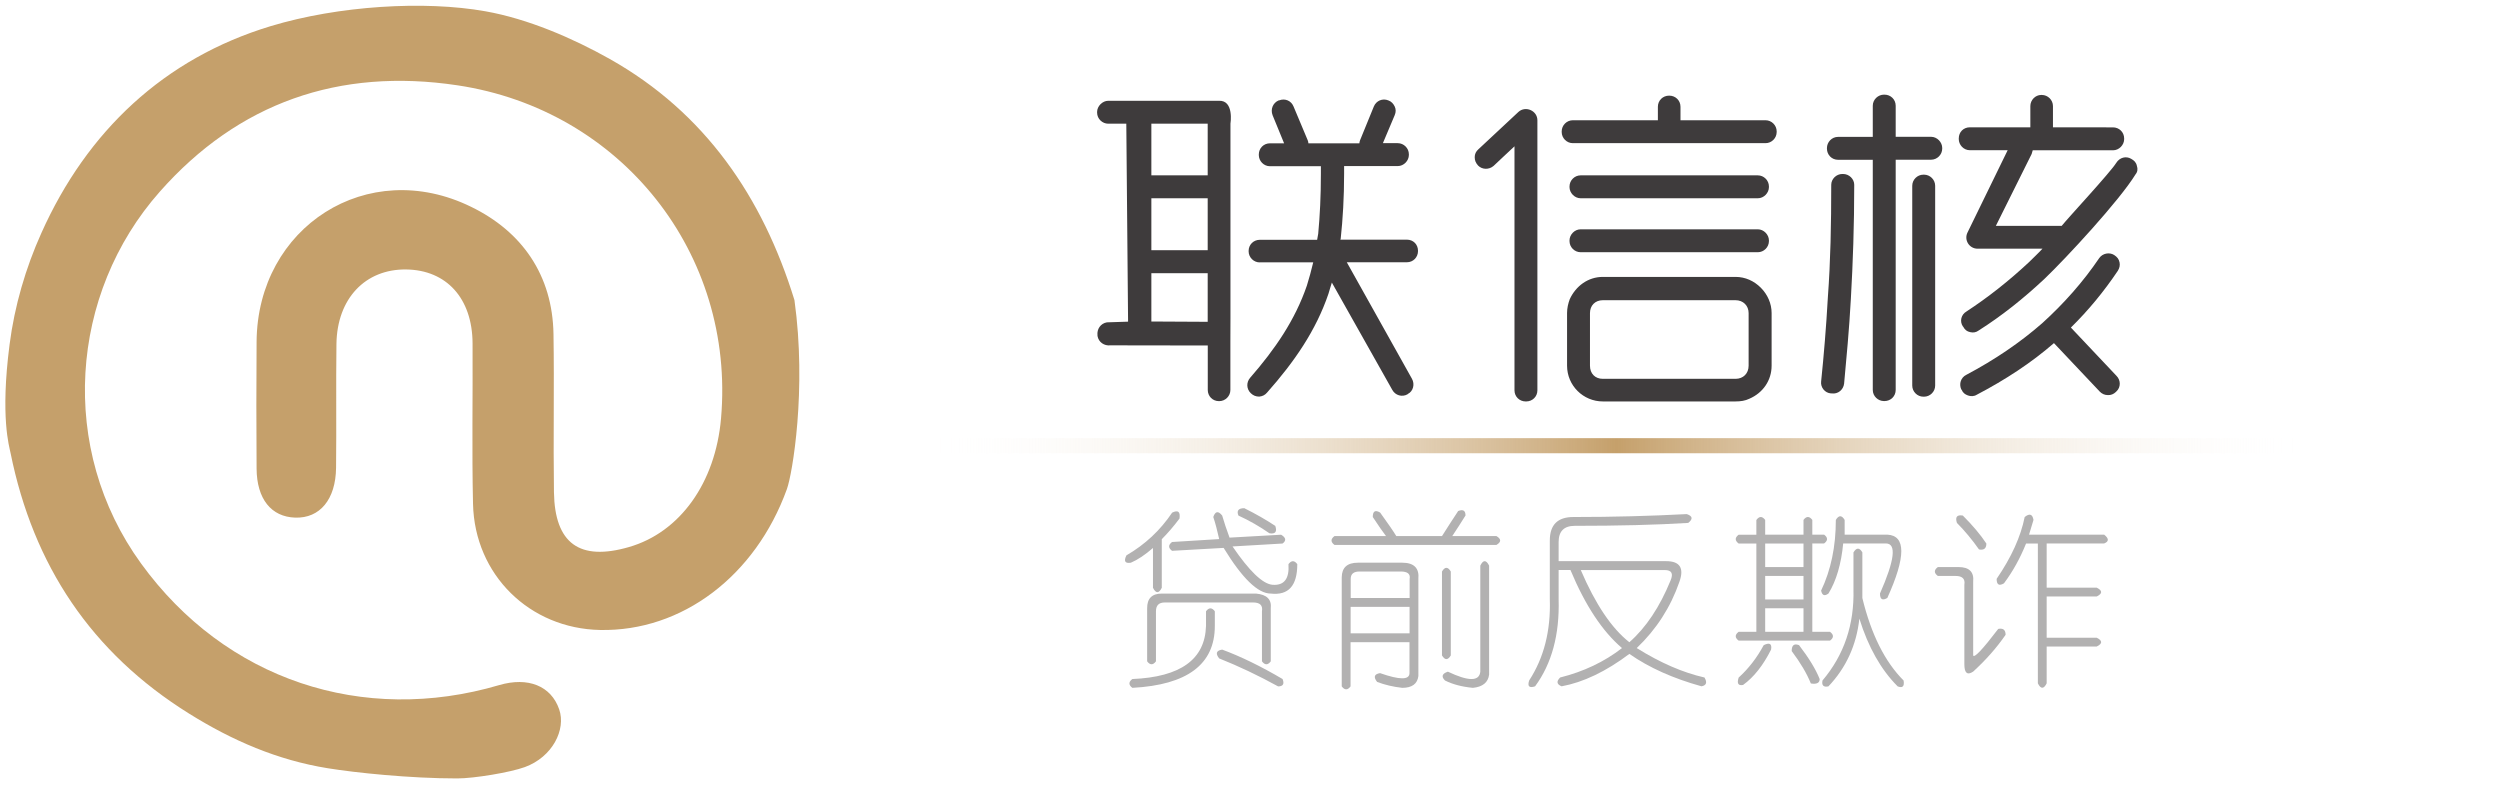
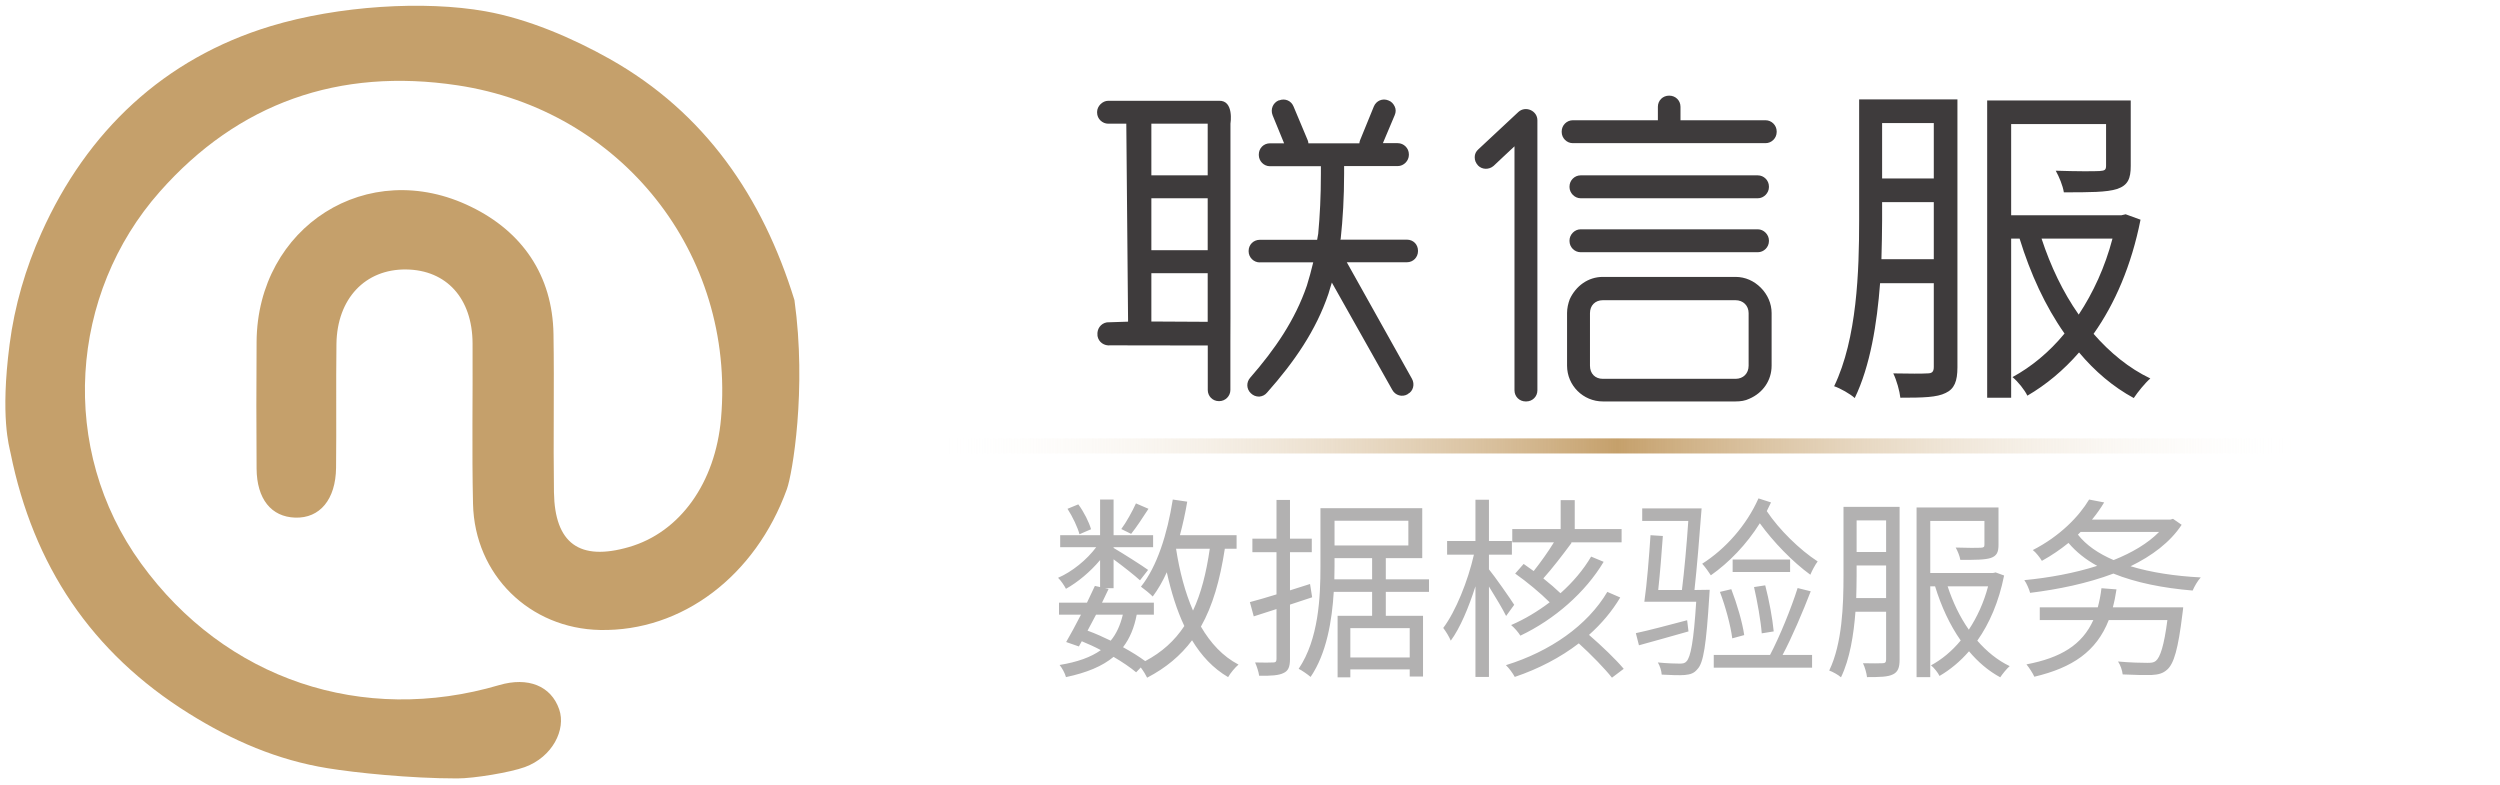
- <svg xmlns="http://www.w3.org/2000/svg" version="1.1" id="图层_1" x="0px" y="0px" viewBox="0 0 3262 1024" style="enable-background:new 0 0 3262 1024;" xml:space="preserve">
+ <svg xmlns="http://www.w3.org/2000/svg" version="1.1" x="0px" y="0px" viewBox="0 0 3262 1024" style="enable-background:new 0 0 3262 1024;" xml:space="preserve">
  <style type="text/css">
	.st0{fill:#3E3B3C;}
	.st1{fill:#C5A06B;}
- 	.st2{opacity:0.4;enable-background:new    ;}
- 	.st3{fill:url(#SVGID_1_);}
+ 	.st2{font-family:'RTWSYueRoudGoDemo-Regular-GBpc-EUC-H';}
+ 	.st3{font-size:440.759px;}
+ 	.st4{fill:url(#SVGID_1_);}
+ 	.st5{opacity:0.4;fill:#3E3B3C;}
+ 	.st6{font-family:'YouYuan';}
+ 	.st7{font-size:251.556px;}
</style>
-   <path class="st0" d="M1605.4,446.3v62.6c0,7.9-6.6,14.5-14.5,14.5h-0.5c-8.3,0-14.5-6.6-14.5-14.5v-58.1l-127.1-0.2  c-7.9,0.9-15.4-4-16.8-12.3v-0.9c-0.9-7.9,4-15.4,12.3-16.8l27.6-0.9V418l-2.3-256.6H1446c-7.5,0-14.5-6.2-14.5-14.5V146  c0-7.5,7.1-14.5,14.5-14.5h144.4c20.1-0.9,15.1,29.9,15.1,29.9v254.1 M1502.3,228.8h73.5v-67.4h-73.5V228.8z M1502.3,326.5h73.5  v-67.8h-73.5V326.5z M1502.3,419.5l73.5,0.4v-63.4h-73.5V419.5z M1643.7,342.4c-7.9,0-14.5-6.6-14.5-14.5v-0.5  c0-8.3,6.6-14.5,14.5-14.5h74.9l1.4-7.9c2.2-23.3,3.5-49.3,3.5-78.4v-9.7h-66.5c-8.3,0-14.5-7.1-14.5-14.5v-0.9  c0-7.9,6.2-14.5,14.5-14.5h18.5l-15-36.6c-3.1-7.9,0.5-16.3,7.9-19.4h0.5c7.9-3.1,15.9,0.5,18.9,7.9l18.5,44.1  c0.5,1.4,0.9,2.6,0.9,4h66.5c0-1.4,0.5-2.6,0.9-4l18-44.1c3.1-7.5,11.4-11,18.9-7.9c4,1.4,6.6,4.4,8.3,7.9c1.7,3.5,1.7,7.5,0,11.4  l-15.4,36.5h19.4c7.9,0,14.5,6.6,14.5,14.5v0.9c0,7.5-6.6,14.5-14.5,14.5h-70v9.7c0,31.3-1.7,59.5-4.4,84.6c0,0.9-0.5,1.4-0.5,1.7  h86.8c8.3,0,14.5,6.2,14.5,14.5v0.5c0,7.9-6.2,14.5-14.5,14.5h-78.4l85,152c4,7.1,1.7,16.3-5.3,19.8l-0.5,0.5  c-7.1,4-15.9,1.4-19.8-5.7l-78.9-140.1c-1.4,4.8-3.1,9.7-4.4,14.5c-16.3,48-44.5,88.9-80.1,129c-2.6,3.1-5.7,4.8-10.2,5.3  c-4.4,0-7.9-1.4-11-4.4c-5.7-5.3-6.2-14.1-0.9-20.2c32.6-37.4,58.6-75.3,74-120.2c3.1-9.7,5.7-19.8,8.3-30.4h-69.9V342.4z" />
-   <path class="st0" d="M1981.3,146c9.2-8.3,24.7-1.7,24.7,11v352.3c0,8.3-6.6,14.5-14.5,14.5h-0.9c-7.9,0-14.5-6.2-14.5-14.5V190.9  c-9.2,8.3-18,17.1-27.3,25.6c-6.2,5.3-15,4.8-20.2-0.5c-3.1-3.5-4.4-6.6-4.4-11c0-4,1.7-7.5,4.8-10.2L1981.3,146z M2303.7,156.9  c7.9,0,14.5,6.6,14.5,14.5v0.9c0,7.9-6.6,14.5-14.5,14.5h-251.5c-7.9,0-14.5-6.6-14.5-14.5v-0.9c0-7.9,6.6-14.5,14.5-14.5h111v-17.6  c0-8.3,6.6-14.5,14.5-14.5h0.5c7.9,0,14.5,6.2,14.5,14.5v17.6H2303.7z M2044.7,408.4c0-6.2,1.4-12.3,3.5-18  c7.9-17.1,23.8-29.1,43.2-29.1h173.1c12.8,0,24.2,5.3,33,14.1c8.8,8.8,14.1,20.7,14.1,33v68.7c0,19.4-11.4,35.6-29.1,43.2  c-5.3,2.6-11.4,3.5-18,3.5h-173.1c-25.6,0-46.7-20.7-46.7-46.7L2044.7,408.4L2044.7,408.4z M2293.6,228.8c7.9,0,14.5,6.6,14.5,14.5  v0.9c0,7.5-6.6,14.5-14.5,14.5h-231.2c-7.9,0-14.5-7.1-14.5-14.5v-0.9c0-7.9,6.6-14.5,14.5-14.5H2293.6z M2293.6,299.2  c7.9,0,14.5,7.1,14.5,14.5v0.9c0,7.9-6.6,14.5-14.5,14.5h-231.2c-7.9,0-14.5-6.6-14.5-14.5v-0.9c0-7.5,6.6-14.5,14.5-14.5H2293.6z   M2074.6,477.2c0,10.2,6.6,17.1,16.8,17.1h173.1c10.2,0,17.1-7.1,17.1-17.1v-68.7c0-9.7-7.1-16.8-17.1-16.8h-173.1  c-10.2,0-16.8,7.1-16.8,16.8V477.2z" />
-   <path class="st0" d="M2419.4,241.1c0,52.9-1.7,101.7-4.4,148.9c-2.2,40.1-5.7,77.1-8.8,110.5c-0.9,7.9-7.9,14.1-16.3,12.8h-0.9  c-7.9-0.5-13.7-7.9-12.8-15.4c3.5-33.9,6.6-70.9,8.8-110.1c3.5-47.1,4.4-95.1,4.4-146.7c0-7.5,6.6-14.1,14.5-14.1h0.9  C2412.8,227,2419.4,233.6,2419.4,241.1z M2519.7,178.5c7.9,0,14.5,7.1,14.5,14.5v0.9c0,7.9-6.6,14.5-14.5,14.5h-46.2v300.4  c0,8.3-6.6,14.5-14.5,14.5h-0.9c-7.5,0-14.5-6.2-14.5-14.5V208.5h-45.3c-8.3,0-14.5-6.6-14.5-14.5v-0.9c0-7.5,6.2-14.5,14.5-14.5  h45.3V138c0-8.3,7.1-14.5,14.5-14.5h0.9c7.9,0,14.5,6.2,14.5,14.5v40.5H2519.7z M2525,503.1c0,7.9-6.6,14.5-14.5,14.5h-0.9  c-7.9,0-14.5-6.6-14.5-14.5V242.4c0-7.9,6.6-14.5,14.5-14.5h0.9c7.9,0,14.5,6.6,14.5,14.5V503.1z M2757.1,166.2  c7.9,0,14.5,6.2,14.5,14.5v0.9c0,7.5-6.6,14.5-14.5,14.5h-104.8c-0.5,1.7-0.9,3.5-1.4,4.8l-46.7,93.8h85.9  c9.2-11.4,63.3-69.5,71.2-82.2c4.4-7.1,12.8-9.2,19.4-5.3c4,2.2,6.6,4.8,7.5,9.2c1.4,4,0.9,7.9-1.7,11  c-20.7,33.9-90.6,109.5-118.8,136.4c-27.3,25.6-55.9,48.4-85.9,67.4c-3.5,2.6-7.1,3.1-11,2.2c-4.4-0.9-7.1-3.1-9.2-7.1l-0.5-0.5  c-4.4-6.6-2.2-15.4,4.8-19.4c28.2-18.5,55-39.6,81.5-64.3c5.7-5.7,11.9-11.4,17.6-17.6h-84.6c-11,0-18-11.4-13.2-21.1l52.4-107.4  h-49.3c-8.3,0-14.5-7.1-14.5-14.5v-0.9c0-8.3,6.2-14.5,14.5-14.5h78.9v-27.7c0-7.9,6.6-14.5,14.1-14.5h0.9c7.9,0,14.5,6.6,14.5,14.5  v27.7C2678.7,166.2,2757.1,166.2,2757.1,166.2z M2763.3,353.4c-18,26.8-38.3,51.5-61.2,74l59.5,63c5.7,5.7,5.7,15,0,20.2l-0.9,0.9  c-2.6,2.6-6.6,4.4-10.6,4c-4,0-7.5-1.7-10.2-4.4l-59.9-63.4c-29.5,25.6-63,47.6-100.8,67.4c-3.5,2.2-7.9,2.2-11.4,0.9  c-4-1.4-6.6-3.5-8.3-7.5l-0.5-0.5c-3.1-7.1-0.5-15.4,6.6-18.9c37.4-19.8,70.4-42.3,99.1-67.4c28.2-25.6,53.3-53.8,74.4-85  c4.4-6.2,13.2-7.9,19.4-4c4,2.6,6.2,5.3,7.1,9.7C2766.4,346.3,2765.5,349.9,2763.3,353.4z" />
-   <g>
-     <path class="st1" d="M1026.7,638.3C985.7,751.6,889.9,824.1,783,822c-91.9-1.8-163.7-71.9-165.8-164.5   c-1.6-69.8-0.2-139.7-0.6-209.6c-0.3-58.6-34-95.7-86.8-96.3c-53.2-0.6-89.9,38-90.8,96.9c-0.7,53.9,0.1,107.8-0.5,161.9   c-0.5,41.4-21.2,66-53.3,65c-31.3-1-50.1-24.3-50.4-63.9c-0.4-55.1-0.4-110.4,0-165.5c1-150.1,145-242.4,280-176.1   c66.2,32.2,106.2,89,107.4,166.2c1.1,68.6-0.4,137.3,0.6,206c1,67.2,33.5,90.3,97.8,71.7c66.7-19.2,112.9-83.9,120.2-167.8   c18.8-215.2-130.2-402.7-344-434.7c-154.6-23.2-285.9,23-388.2,138.7c-117.9,133.1-133,335.8-24.5,485.3   c110.1,151.8,289.4,211,467.3,158.6c37.6-11,67.6,1,78.2,31.6c9.2,26.4-8.7,62.2-44.8,75.4c-19.2,7-66.3,14.8-88.3,14.8   c-61.3,0-132.5-7.4-168.8-13.3c-65.7-10.6-124.6-36.1-181-71.3C119,851.5,43.4,737.5,13.8,591.2c-1.7-8.7-13.6-46.5-1.3-141.7   c6.4-50.1,21-100,41.5-145.5C113.5,171.1,214.2,76.2,353.2,34.1c88.7-26.8,200.7-33.5,280-19.4C688.6,24.5,747,49.6,795.7,77   c124.1,69.9,199.4,180,240.9,314.6C1052.8,507.8,1033.9,618.8,1026.7,638.3z" />
+   <g id="图层_1">
+     <path class="st0" d="M1605.4,446.3v62.6c0,7.9-6.6,14.5-14.5,14.5h-0.5c-8.3,0-14.5-6.6-14.5-14.5v-58.1l-127.1-0.2   c-7.9,0.9-15.4-4-16.8-12.3v-0.9c-0.9-7.9,4-15.4,12.3-16.8l27.6-0.9V418l-2.3-256.6H1446c-7.5,0-14.5-6.2-14.5-14.5V146   c0-7.5,7.1-14.5,14.5-14.5h144.4c20.1-0.9,15.1,29.9,15.1,29.9v254.1 M1502.3,228.8h73.5v-67.4h-73.5V228.8z M1502.3,326.5h73.5   v-67.8h-73.5V326.5z M1502.3,419.5l73.5,0.4v-63.4h-73.5V419.5z M1643.7,342.4c-7.9,0-14.5-6.6-14.5-14.5v-0.5   c0-8.3,6.6-14.5,14.5-14.5h74.9l1.4-7.9c2.2-23.3,3.5-49.3,3.5-78.4v-9.7H1657c-8.3,0-14.5-7.1-14.5-14.5v-0.9   c0-7.9,6.2-14.5,14.5-14.5h18.5l-15-36.6c-3.1-7.9,0.5-16.3,7.9-19.4h0.5c7.9-3.1,15.9,0.5,18.9,7.9l18.5,44.1   c0.5,1.4,0.9,2.6,0.9,4h66.5c0-1.4,0.5-2.6,0.9-4l18-44.1c3.1-7.5,11.4-11,18.9-7.9c4,1.4,6.6,4.4,8.3,7.9c1.7,3.5,1.7,7.5,0,11.4   l-15.4,36.5h19.4c7.9,0,14.5,6.6,14.5,14.5v0.9c0,7.5-6.6,14.5-14.5,14.5h-70v9.7c0,31.3-1.7,59.5-4.4,84.6c0,0.9-0.5,1.4-0.5,1.7   h86.8c8.3,0,14.5,6.2,14.5,14.5v0.5c0,7.9-6.2,14.5-14.5,14.5h-78.4l85,152c4,7.1,1.7,16.3-5.3,19.8l-0.5,0.5   c-7.1,4-15.9,1.4-19.8-5.7l-78.9-140.1c-1.4,4.8-3.1,9.7-4.4,14.5c-16.3,48-44.5,88.9-80.1,129c-2.6,3.1-5.7,4.8-10.2,5.3   c-4.4,0-7.9-1.4-11-4.4c-5.7-5.3-6.2-14.1-0.9-20.2c32.6-37.4,58.6-75.3,74-120.2c3.1-9.7,5.7-19.8,8.3-30.4h-69.9L1643.7,342.4   L1643.7,342.4z" />
+     <path class="st0" d="M1981.3,146c9.2-8.3,24.7-1.7,24.7,11v352.3c0,8.3-6.6,14.5-14.5,14.5h-0.9c-7.9,0-14.5-6.2-14.5-14.5V190.9   c-9.2,8.3-18,17.1-27.3,25.6c-6.2,5.3-15,4.8-20.2-0.5c-3.1-3.5-4.4-6.6-4.4-11c0-4,1.7-7.5,4.8-10.2L1981.3,146z M2303.7,156.9   c7.9,0,14.5,6.6,14.5,14.5v0.9c0,7.9-6.6,14.5-14.5,14.5h-251.5c-7.9,0-14.5-6.6-14.5-14.5v-0.9c0-7.9,6.6-14.5,14.5-14.5h111   v-17.6c0-8.3,6.6-14.5,14.5-14.5h0.5c7.9,0,14.5,6.2,14.5,14.5v17.6H2303.7z M2044.7,408.4c0-6.2,1.4-12.3,3.5-18   c7.9-17.1,23.8-29.1,43.2-29.1h173.1c12.8,0,24.2,5.3,33,14.1c8.8,8.8,14.1,20.7,14.1,33v68.7c0,19.4-11.4,35.6-29.1,43.2   c-5.3,2.6-11.4,3.5-18,3.5h-173.1c-25.6,0-46.7-20.7-46.7-46.7V408.4L2044.7,408.4z M2293.6,228.8c7.9,0,14.5,6.6,14.5,14.5v0.9   c0,7.5-6.6,14.5-14.5,14.5h-231.2c-7.9,0-14.5-7.1-14.5-14.5v-0.9c0-7.9,6.6-14.5,14.5-14.5L2293.6,228.8L2293.6,228.8z    M2293.6,299.2c7.9,0,14.5,7.1,14.5,14.5v0.9c0,7.9-6.6,14.5-14.5,14.5h-231.2c-7.9,0-14.5-6.6-14.5-14.5v-0.9   c0-7.5,6.6-14.5,14.5-14.5H2293.6z M2074.6,477.2c0,10.2,6.6,17.1,16.8,17.1h173.1c10.2,0,17.1-7.1,17.1-17.1v-68.7   c0-9.7-7.1-16.8-17.1-16.8h-173.1c-10.2,0-16.8,7.1-16.8,16.8V477.2z" />
+     <g>
+       <path class="st1" d="M1026.7,638.3C985.7,751.6,889.9,824.1,783,822c-91.9-1.8-163.7-71.9-165.8-164.5    c-1.6-69.8-0.2-139.7-0.6-209.6c-0.3-58.6-34-95.7-86.8-96.3c-53.2-0.6-89.9,38-90.8,96.9c-0.7,53.9,0.1,107.8-0.5,161.9    c-0.5,41.4-21.2,66-53.3,65c-31.3-1-50.1-24.3-50.4-63.9c-0.4-55.1-0.4-110.4,0-165.5c1-150.1,145-242.4,280-176.1    c66.2,32.2,106.2,89,107.4,166.2c1.1,68.6-0.4,137.3,0.6,206c1,67.2,33.5,90.3,97.8,71.7c66.7-19.2,112.9-83.9,120.2-167.8    c18.8-215.2-130.2-402.7-344-434.7c-154.6-23.2-285.9,23-388.2,138.7c-117.9,133.1-133,335.8-24.5,485.3    c110.1,151.8,289.4,211,467.3,158.6c37.6-11,67.6,1,78.2,31.6c9.2,26.4-8.7,62.2-44.8,75.4c-19.2,7-66.3,14.8-88.3,14.8    c-61.3,0-132.5-7.4-168.8-13.3c-65.7-10.6-124.6-36.1-181-71.3C119,851.5,43.4,737.5,13.8,591.2c-1.7-8.7-13.6-46.5-1.3-141.7    c6.4-50.1,21-100,41.5-145.5C113.5,171.1,214.2,76.2,353.2,34.1c88.7-26.8,200.7-33.5,280-19.4C688.6,24.5,747,49.6,795.7,77    c124.1,69.9,199.4,180,240.9,314.6C1052.8,507.8,1033.9,618.8,1026.7,638.3z" />
+     </g>
+     <text transform="matrix(1 0 0 1 2378.198 483.6665)" class="st0 st2 st3">服</text>
+     <linearGradient id="SVGID_1_" gradientUnits="userSpaceOnUse" x1="1212.3" y1="442.15" x2="3008.2" y2="442.15" gradientTransform="matrix(1 0 0 -1 0 1024)">
+       <stop offset="0" style="stop-color:#FFFFFF;stop-opacity:0" />
+       <stop offset="0.5" style="stop-color:#C5A06B" />
+       <stop offset="1" style="stop-color:#FFFFFF;stop-opacity:0" />
+     </linearGradient>
+     <rect x="1212.3" y="572" class="st4" width="1795.9" height="19.7" />
  </g>
-   <g class="st2">
-     <path class="st0" d="M1469.8,724.6c24.3-14.1,44.2-32.7,59.6-55.7c7.7-3.8,10.9-1.3,9.6,7.7c-7.7,10.3-15.4,19.2-23.1,26.9v63.4   c-3.8,7.7-7.7,7.7-11.5,0v-51.9c-10.3,9-19.9,15.4-28.8,19.2C1467.9,735.5,1466,732.2,1469.8,724.6z M1585.1,797.6v19.2   c0,50-35.9,76.9-107.6,80.7c-5.1-3.8-5.1-7.7,0-11.5c62.8-2.6,94.8-25.6,96.1-69.2v-19.2C1577.4,792.5,1581.3,792.5,1585.1,797.6z    M1515.9,774.5h123c14.1,1.3,20.5,7.7,19.2,19.2v69.2c-3.8,5.1-7.7,5.1-11.5,0v-65.3c1.3-7.7-2.6-11.5-11.5-11.5h-115.3   c-7.7,0-11.5,3.8-11.5,11.5v65.3c-3.8,5.1-7.7,5.1-11.5,0v-69.2C1496.7,780.9,1503.1,774.5,1515.9,774.5z M1594.7,672.7   c2.6,9,5.8,18.6,9.6,28.8l67.3-3.8c6.4,3.8,7,7.7,1.9,11.5l-65.3,3.8c21.8,32,39.1,48.7,51.9,50c15.4,1.3,22.4-7.7,21.1-26.9   c3.8-5.1,7.7-5.1,11.5,0c0,28.2-11.5,41-34.6,38.4c-16.7,0-37.2-19.8-61.5-59.6l-67.3,3.8c-5.1-3.8-5.1-7.7,0-11.5l61.5-3.8   c-2.6-11.5-5.1-21.1-7.7-28.8C1585.7,666.9,1589.6,666.3,1594.7,672.7z M1594.7,847.6c24.3,9,50.6,21.8,78.8,38.4   c2.6,6.4,0.6,9.6-5.8,9.6c-25.6-14.1-51.3-26.3-76.9-36.5C1585.7,852.7,1587,848.8,1594.7,847.6z M1615.9,672.7   c-2.6-6.4,0-9.6,7.7-9.6c15.4,7.7,28.8,15.4,40.4,23.1c2.6,7.7,0,10.9-7.7,9.6C1643.4,686.8,1629.9,679.1,1615.9,672.7z" />
-     <path class="st0" d="M1791.2,674.6c0-7.7,3.2-9.6,9.6-5.8c10.2,14.1,17.3,24.4,21.1,30.7h59.6c6.4-10.2,13.5-21.1,21.1-32.7   c6.4-2.6,9.6-0.6,9.6,5.8c-6.4,10.3-12.2,19.2-17.3,26.9h57.7c6.4,3.8,6.4,7.7,0,11.5h-211.4c-5.1-3.8-5.1-7.7,0-11.5h67.3   C1804.6,694.5,1798.8,686.1,1791.2,674.6z M1771.9,734.2h57.7c15.4,0,22.4,7.1,21.1,21.1v126.8c-1.3,10.2-8.3,15.4-21.1,15.4   c-11.5-1.3-22.4-3.8-32.7-7.7c-5.1-6.4-3.8-10.3,3.8-11.5c25.6,9,38.4,9,38.4,0v-40.4h-76.9v57.7c-3.8,5.1-7.7,5.1-11.5,0V753.4   C1750.8,740.6,1757.8,734.2,1771.9,734.2z M1827.7,745.7h-53.8c-7.7,0-11.5,3.2-11.5,9.6v25h76.9v-25   C1840.5,748.9,1836.6,745.7,1827.7,745.7z M1839.2,791.8h-76.9v34.6h76.9V791.8z M1893,745.7v109.5c-3.8,6.4-7.7,6.4-11.5,0V745.7   C1885.3,739.3,1889.2,739.3,1893,745.7z M1943,738v142.2c-1.3,10.2-8.3,16-21.1,17.3c-14.1-1.3-26.3-4.5-36.5-9.6   c-5.1-5.1-3.8-9,3.8-11.5c26.9,12.8,41,12.8,42.3,0V738C1935.3,730.3,1939.1,730.3,1943,738z" />
-     <path class="st0" d="M2052.9,674.6c51.2,0,100.6-1.3,148-3.8c7.7,2.6,8.3,6.4,1.9,11.5c-42.3,2.6-91.6,3.8-148,3.8   c-14.1,0-21.1,7.1-21.1,21.1v25H2174c17.9,0,23.7,9,17.3,26.9c-11.5,33.3-30.1,62.1-55.7,86.5c30.7,19.2,60.2,32,88.4,38.4   c3.8,6.4,2.6,10.2-3.8,11.5c-37.2-10.3-68.6-24.4-94.2-42.3c-30.7,23.1-60.2,37.1-88.4,42.3c-6.4-2.6-7.1-6.4-1.9-11.5   c30.7-7.7,57.7-20.5,80.7-38.4c-25.6-21.8-48-55.7-67.3-101.9h-15.4v38.4c1.3,46.1-9,83.9-30.7,113.4c-7.7,2.6-10.3,0-7.7-7.7   c19.2-29.5,28.2-64.7,26.9-105.7v-76.9C2022.2,684.8,2032.4,674.6,2052.9,674.6z M2172.1,743.8h-109.5   c19.2,44.8,40.4,76.2,63.4,94.2c21.8-19.2,39.7-46.1,53.8-80.7C2183.6,748.3,2181.1,743.8,2172.1,743.8z" />
-     <path class="st0" d="M2303.2,678.4v19.2h50v-19.2c3.8-5.1,7.7-5.1,11.5,0v19.2h15.4c5.1,3.8,5.1,7.7,0,11.5h-15.4v115.3h23.1   c5.1,3.8,5.1,7.7,0,11.5h-119.2c-5.1-3.8-5.1-7.7,0-11.5h23.1V709.2h-23.1c-5.1-3.8-5.1-7.7,0-11.5h23.1v-19.2   C2295.5,673.3,2299.3,673.3,2303.2,678.4z M2301.3,841.8c7.7-3.8,10.9-1.9,9.6,5.8c-10.3,20.5-22.4,35.9-36.5,46.1   c-6.4,1.3-8.3-1.9-5.8-9.6C2281.4,872.5,2292.3,858.5,2301.3,841.8z M2353.2,709.2h-50v30.7h50V709.2z M2353.2,751.5h-50v30.7h50   V751.5z M2353.2,793.7h-50v30.7h50V793.7z M2337.8,849.5c0-7.7,3.2-10.2,9.6-7.7c12.8,16.7,21.8,31.4,26.9,44.2   c0,5.1-3.8,7-11.5,5.8C2357.6,878.9,2349.3,864.8,2337.8,849.5z M2395.4,678.4c3.8-6.4,7.7-6.4,11.5,0v19.2h55.7   c24.3,1.3,24.3,28.8,0,82.6c-6.4,3.8-9.6,1.9-9.6-5.8c19.2-43.6,21.8-65.3,7.7-65.3H2405c-2.6,26.9-9,48.7-19.2,65.3   c-5.1,3.8-8.3,2.6-9.6-3.8C2389,743.8,2395.4,713,2395.4,678.4z M2418.5,720.7c3.8-6.4,7.7-6.4,11.5,0v59.6   c11.5,47.4,29.5,83.3,53.8,107.6c1.3,7.7-1.3,10.2-7.7,7.7c-21.8-21.8-38.4-51.2-50-88.4c-3.8,34.6-17.3,64.1-40.4,88.4   c-6.4,1.3-9-1.3-7.7-7.7c28.2-33.3,41.6-73,40.4-119.2V720.7z" />
-     <path class="st0" d="M2528.5,739.9h26.9c14.1,0,20.5,6.4,19.2,19.2v96.1c1.3,3.8,12.2-7.7,32.7-34.6c6.4-1.3,9.6,1.3,9.6,7.7   c-11.5,16.7-25.6,32.7-42.3,48c-7.7,5.1-11.5,1.9-11.5-9.6V763c1.3-7.7-2.6-11.5-11.5-11.5h-23.1   C2523.3,747.6,2523.3,743.8,2528.5,739.9z M2561.1,672.7c12.8,12.8,23.1,25,30.7,36.5c0,6.4-3.2,9-9.6,7.7   c-9-12.8-18.6-24.3-28.8-34.6C2550.9,674.6,2553.4,671.4,2561.1,672.7z M2641.8,674.6c6.4-5.1,10.2-3.8,11.5,3.8l-5.8,19.2h98   c6.4,5.1,6.4,9,0,11.5h-75v57.7h65.3c7.7,3.8,7.7,7.7,0,11.5h-65.3v53.8h65.3c7.7,3.8,7.7,7.7,0,11.5h-65.3v48   c-3.8,7.7-7.7,7.7-11.5,0V709.2h-15.4c-7.7,19.2-17.3,36.5-28.8,51.9c-6.4,3.8-9.6,1.9-9.6-5.8   C2624.5,727.1,2636.7,700.2,2641.8,674.6z" />
+   <g id="图层_2">
+     <text transform="matrix(1 0 0 1 1372 863.3682)" class="st5 st6 st7">数据核验服务</text>
  </g>
-   <linearGradient id="SVGID_1_" gradientUnits="userSpaceOnUse" x1="1211.2" y1="442.45" x2="3007.1" y2="442.45" gradientTransform="matrix(1 0 0 -1 0 1024)">
-     <stop offset="0" style="stop-color:#FFFFFF;stop-opacity:0" />
-     <stop offset="0.5" style="stop-color:#C5A06B" />
-     <stop offset="1" style="stop-color:#FFFFFF;stop-opacity:0" />
-   </linearGradient>
-   <rect x="1211.2" y="571.7" class="st3" width="1795.9" height="19.7" />
</svg>
